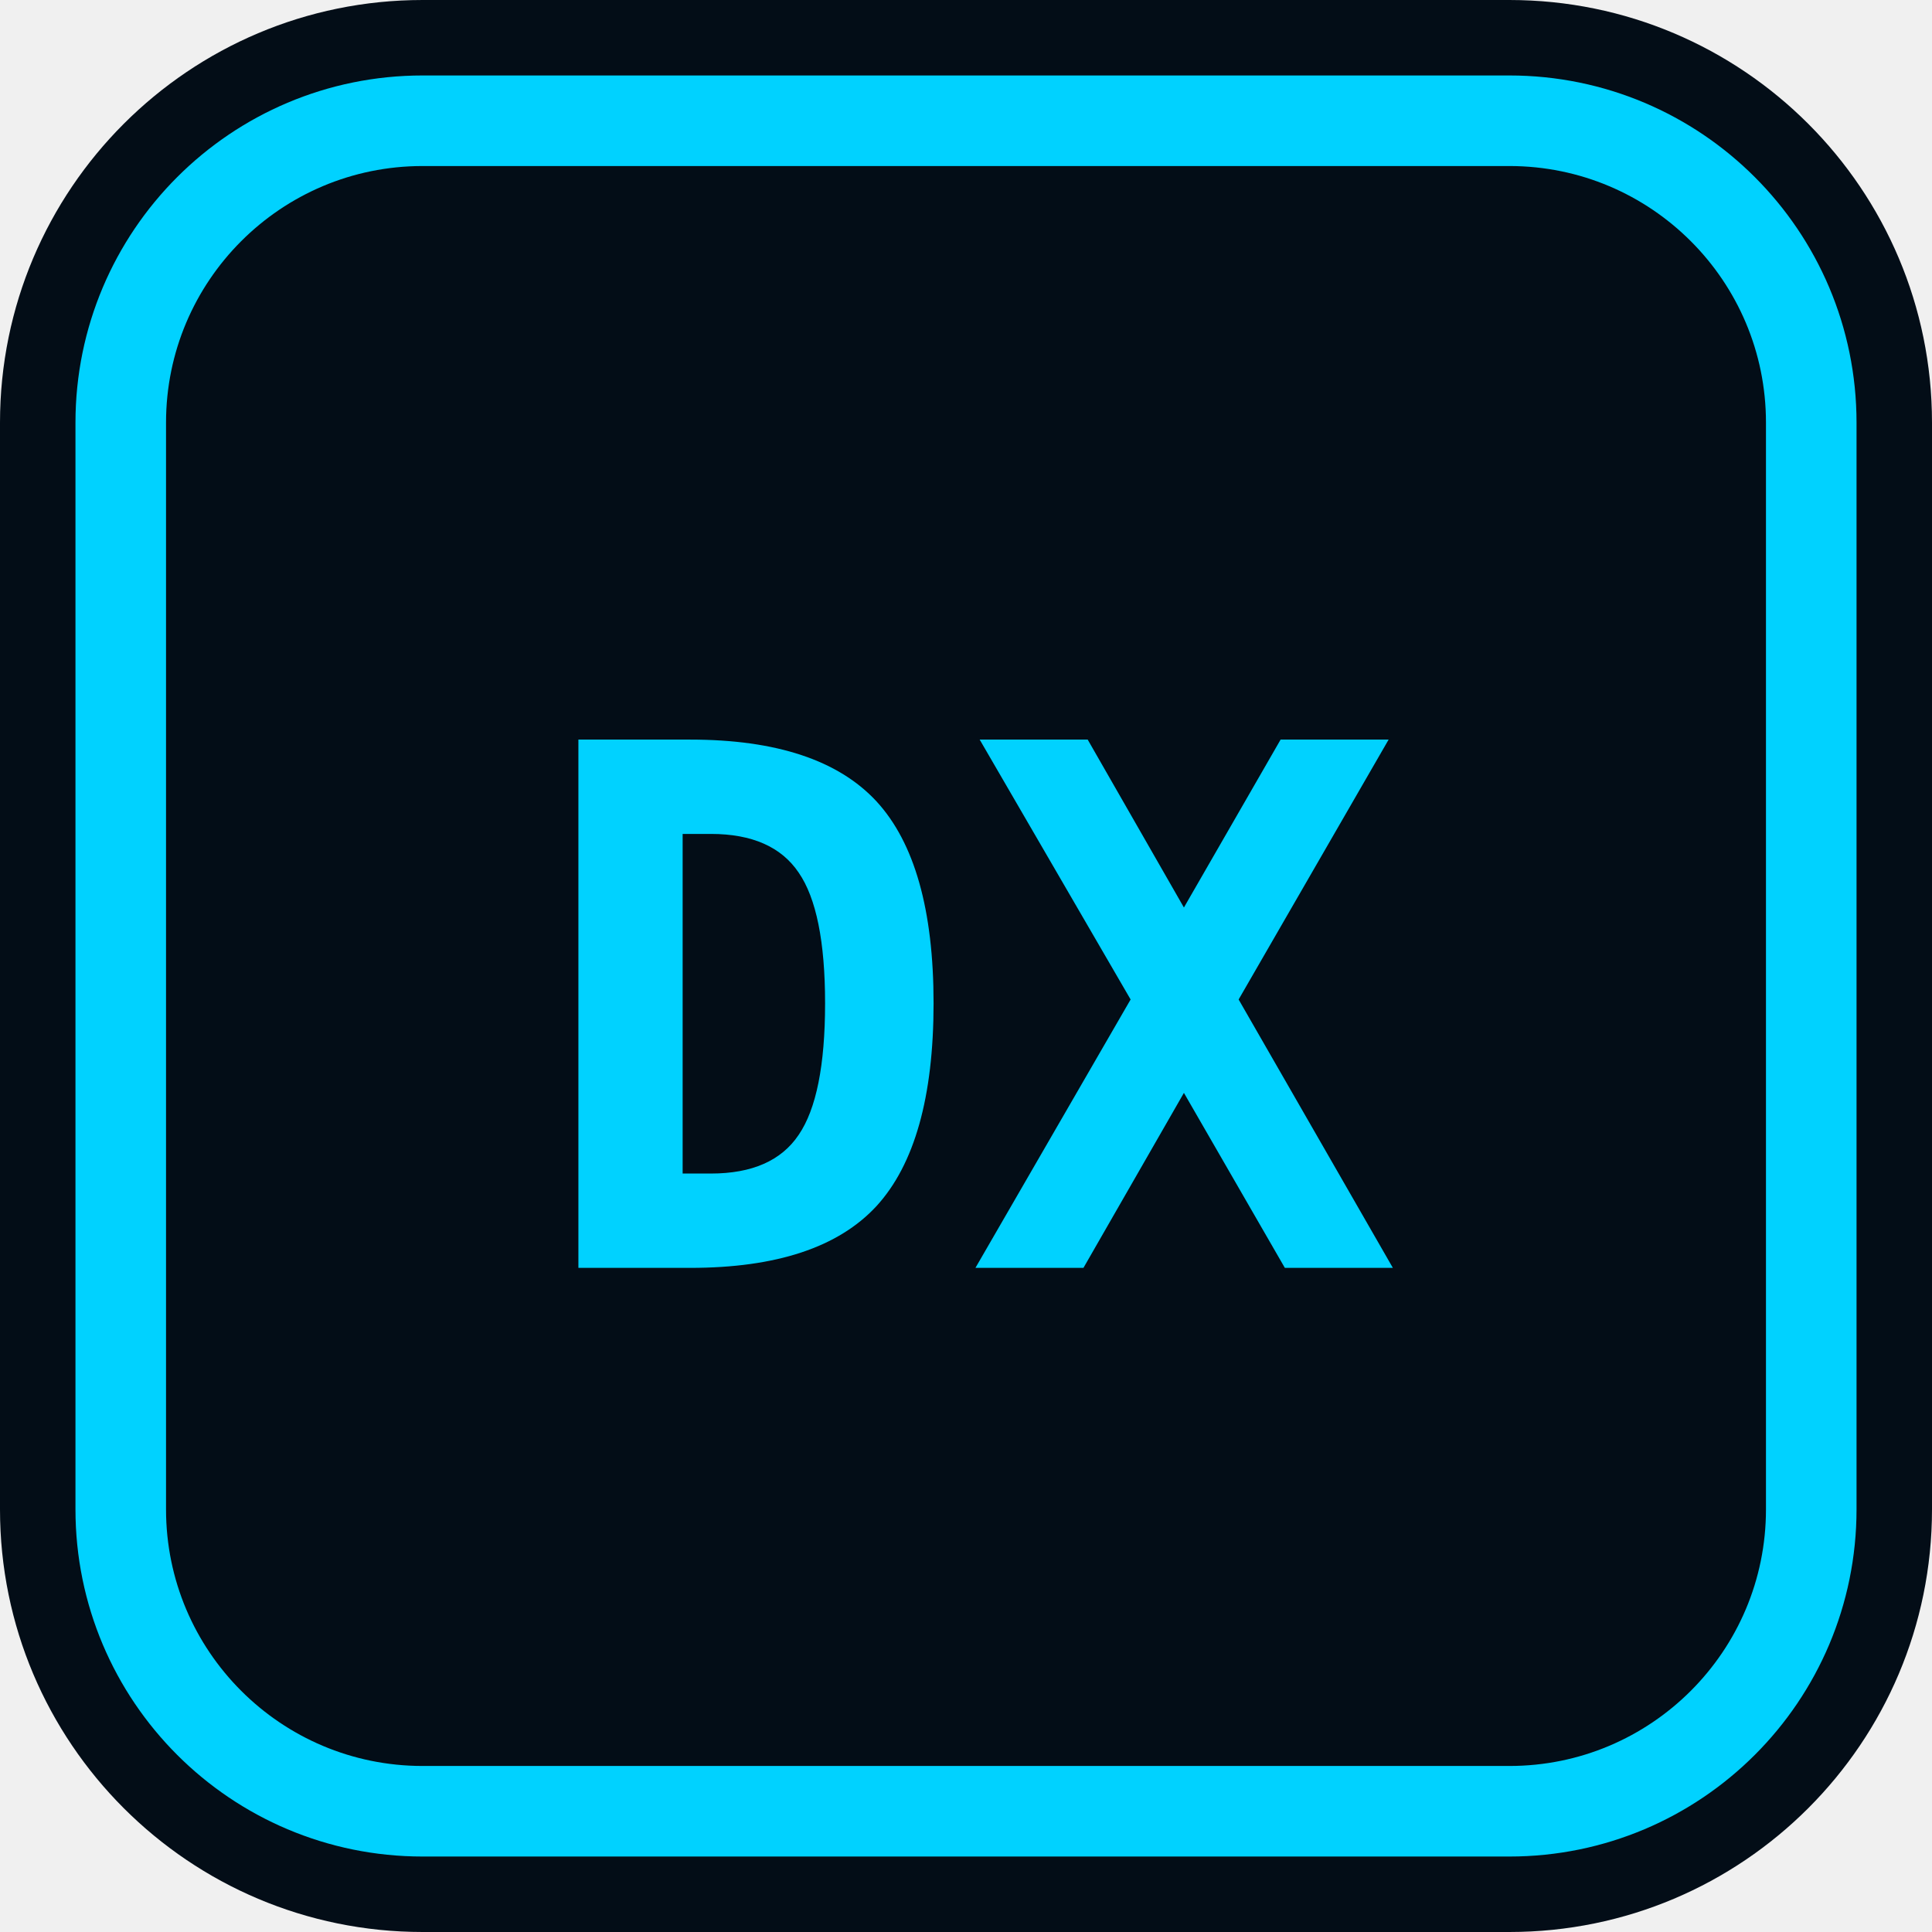
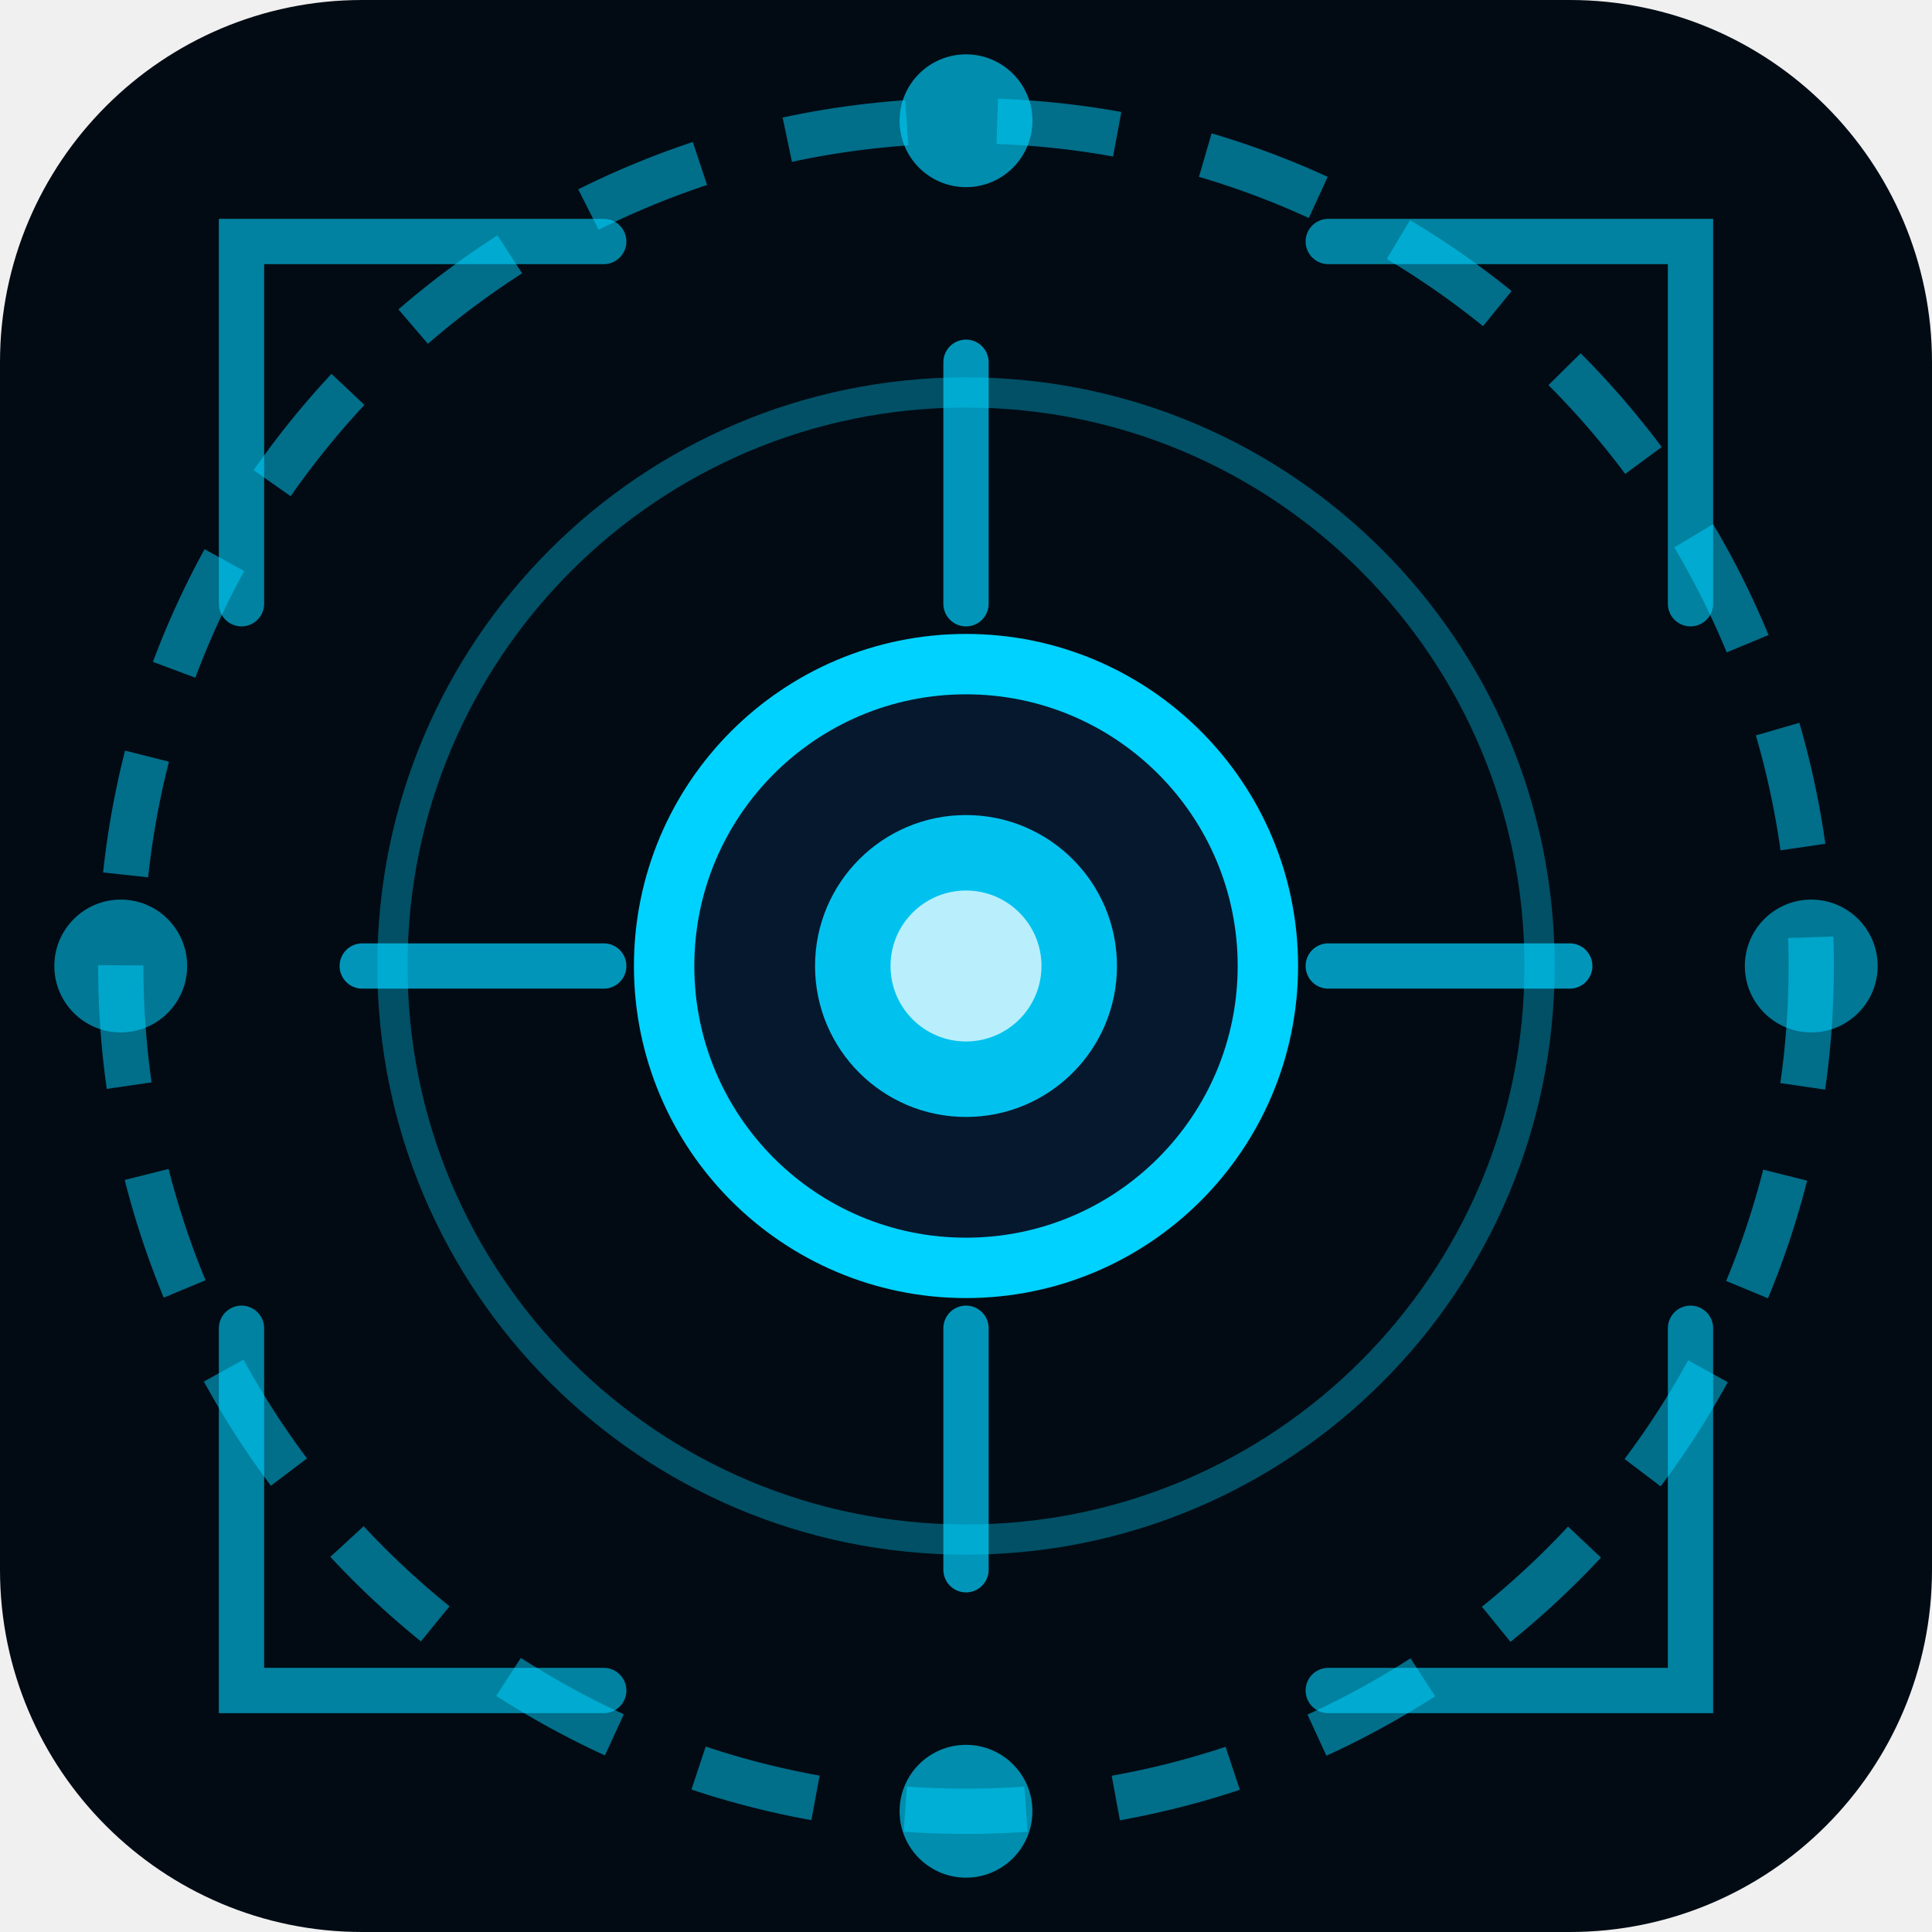
- <svg xmlns="http://www.w3.org/2000/svg" viewBox="0 0 64 64">
-   <rect width="64" height="64" rx="14" fill="#030d17" />
-   <rect x="4" y="4" width="56" height="56" rx="10" fill="none" stroke="#00d2ff" stroke-width="3" />
-   <text x="32" y="42" font-family="monospace" font-weight="bold" font-size="24" fill="#00d2ff" text-anchor="middle">DX</text>
+ <svg xmlns="http://www.w3.org/2000/svg" viewBox="0 0 64 64" fill="none">
+   <rect width="64" height="64" rx="12" fill="#020b14" />
+   <circle cx="32" cy="32" r="28" stroke="#00d2ff" stroke-width="1.5" stroke-dasharray="4 3" opacity="0.5" />
+   <circle cx="32" cy="32" r="19" stroke="#00d2ff" stroke-width="1" opacity="0.35" />
+   <circle cx="32" cy="32" r="10" fill="#06182e" stroke="#00d2ff" stroke-width="2" />
+   <circle cx="32" cy="32" r="5" fill="#00d2ff" opacity="0.9" />
+   <circle cx="32" cy="32" r="2.5" fill="white" opacity="0.85" />
+   <line x1="32" y1="12" x2="32" y2="20" stroke="#00d2ff" stroke-width="1.5" stroke-linecap="round" opacity="0.7" />
+   <line x1="32" y1="44" x2="32" y2="52" stroke="#00d2ff" stroke-width="1.5" stroke-linecap="round" opacity="0.7" />
+   <line x1="12" y1="32" x2="20" y2="32" stroke="#00d2ff" stroke-width="1.5" stroke-linecap="round" opacity="0.7" />
+   <line x1="44" y1="32" x2="52" y2="32" stroke="#00d2ff" stroke-width="1.5" stroke-linecap="round" opacity="0.7" />
+   <path d="M 8 20 L 8 8 L 20 8" stroke="#00d2ff" stroke-width="1.5" fill="none" stroke-linecap="round" opacity="0.6" />
+   <path d="M 44 8 L 56 8 L 56 20" stroke="#00d2ff" stroke-width="1.5" fill="none" stroke-linecap="round" opacity="0.6" />
+   <path d="M 56 44 L 56 56 L 44 56" stroke="#00d2ff" stroke-width="1.5" fill="none" stroke-linecap="round" opacity="0.6" />
+   <path d="M 20 56 L 8 56 L 8 44" stroke="#00d2ff" stroke-width="1.5" fill="none" stroke-linecap="round" opacity="0.6" />
+   <circle cx="32" cy="4" r="2.2" fill="#00d2ff" opacity="0.65" />
+   <circle cx="60" cy="32" r="2.2" fill="#00d2ff" opacity="0.55" />
+   <circle cx="32" cy="60" r="2.2" fill="#00d2ff" opacity="0.65" />
+   <circle cx="4" cy="32" r="2.2" fill="#00d2ff" opacity="0.55" />
+   <circle cx="32" cy="32" r="5" fill="#00d2ff" opacity="0.15" />
</svg>
